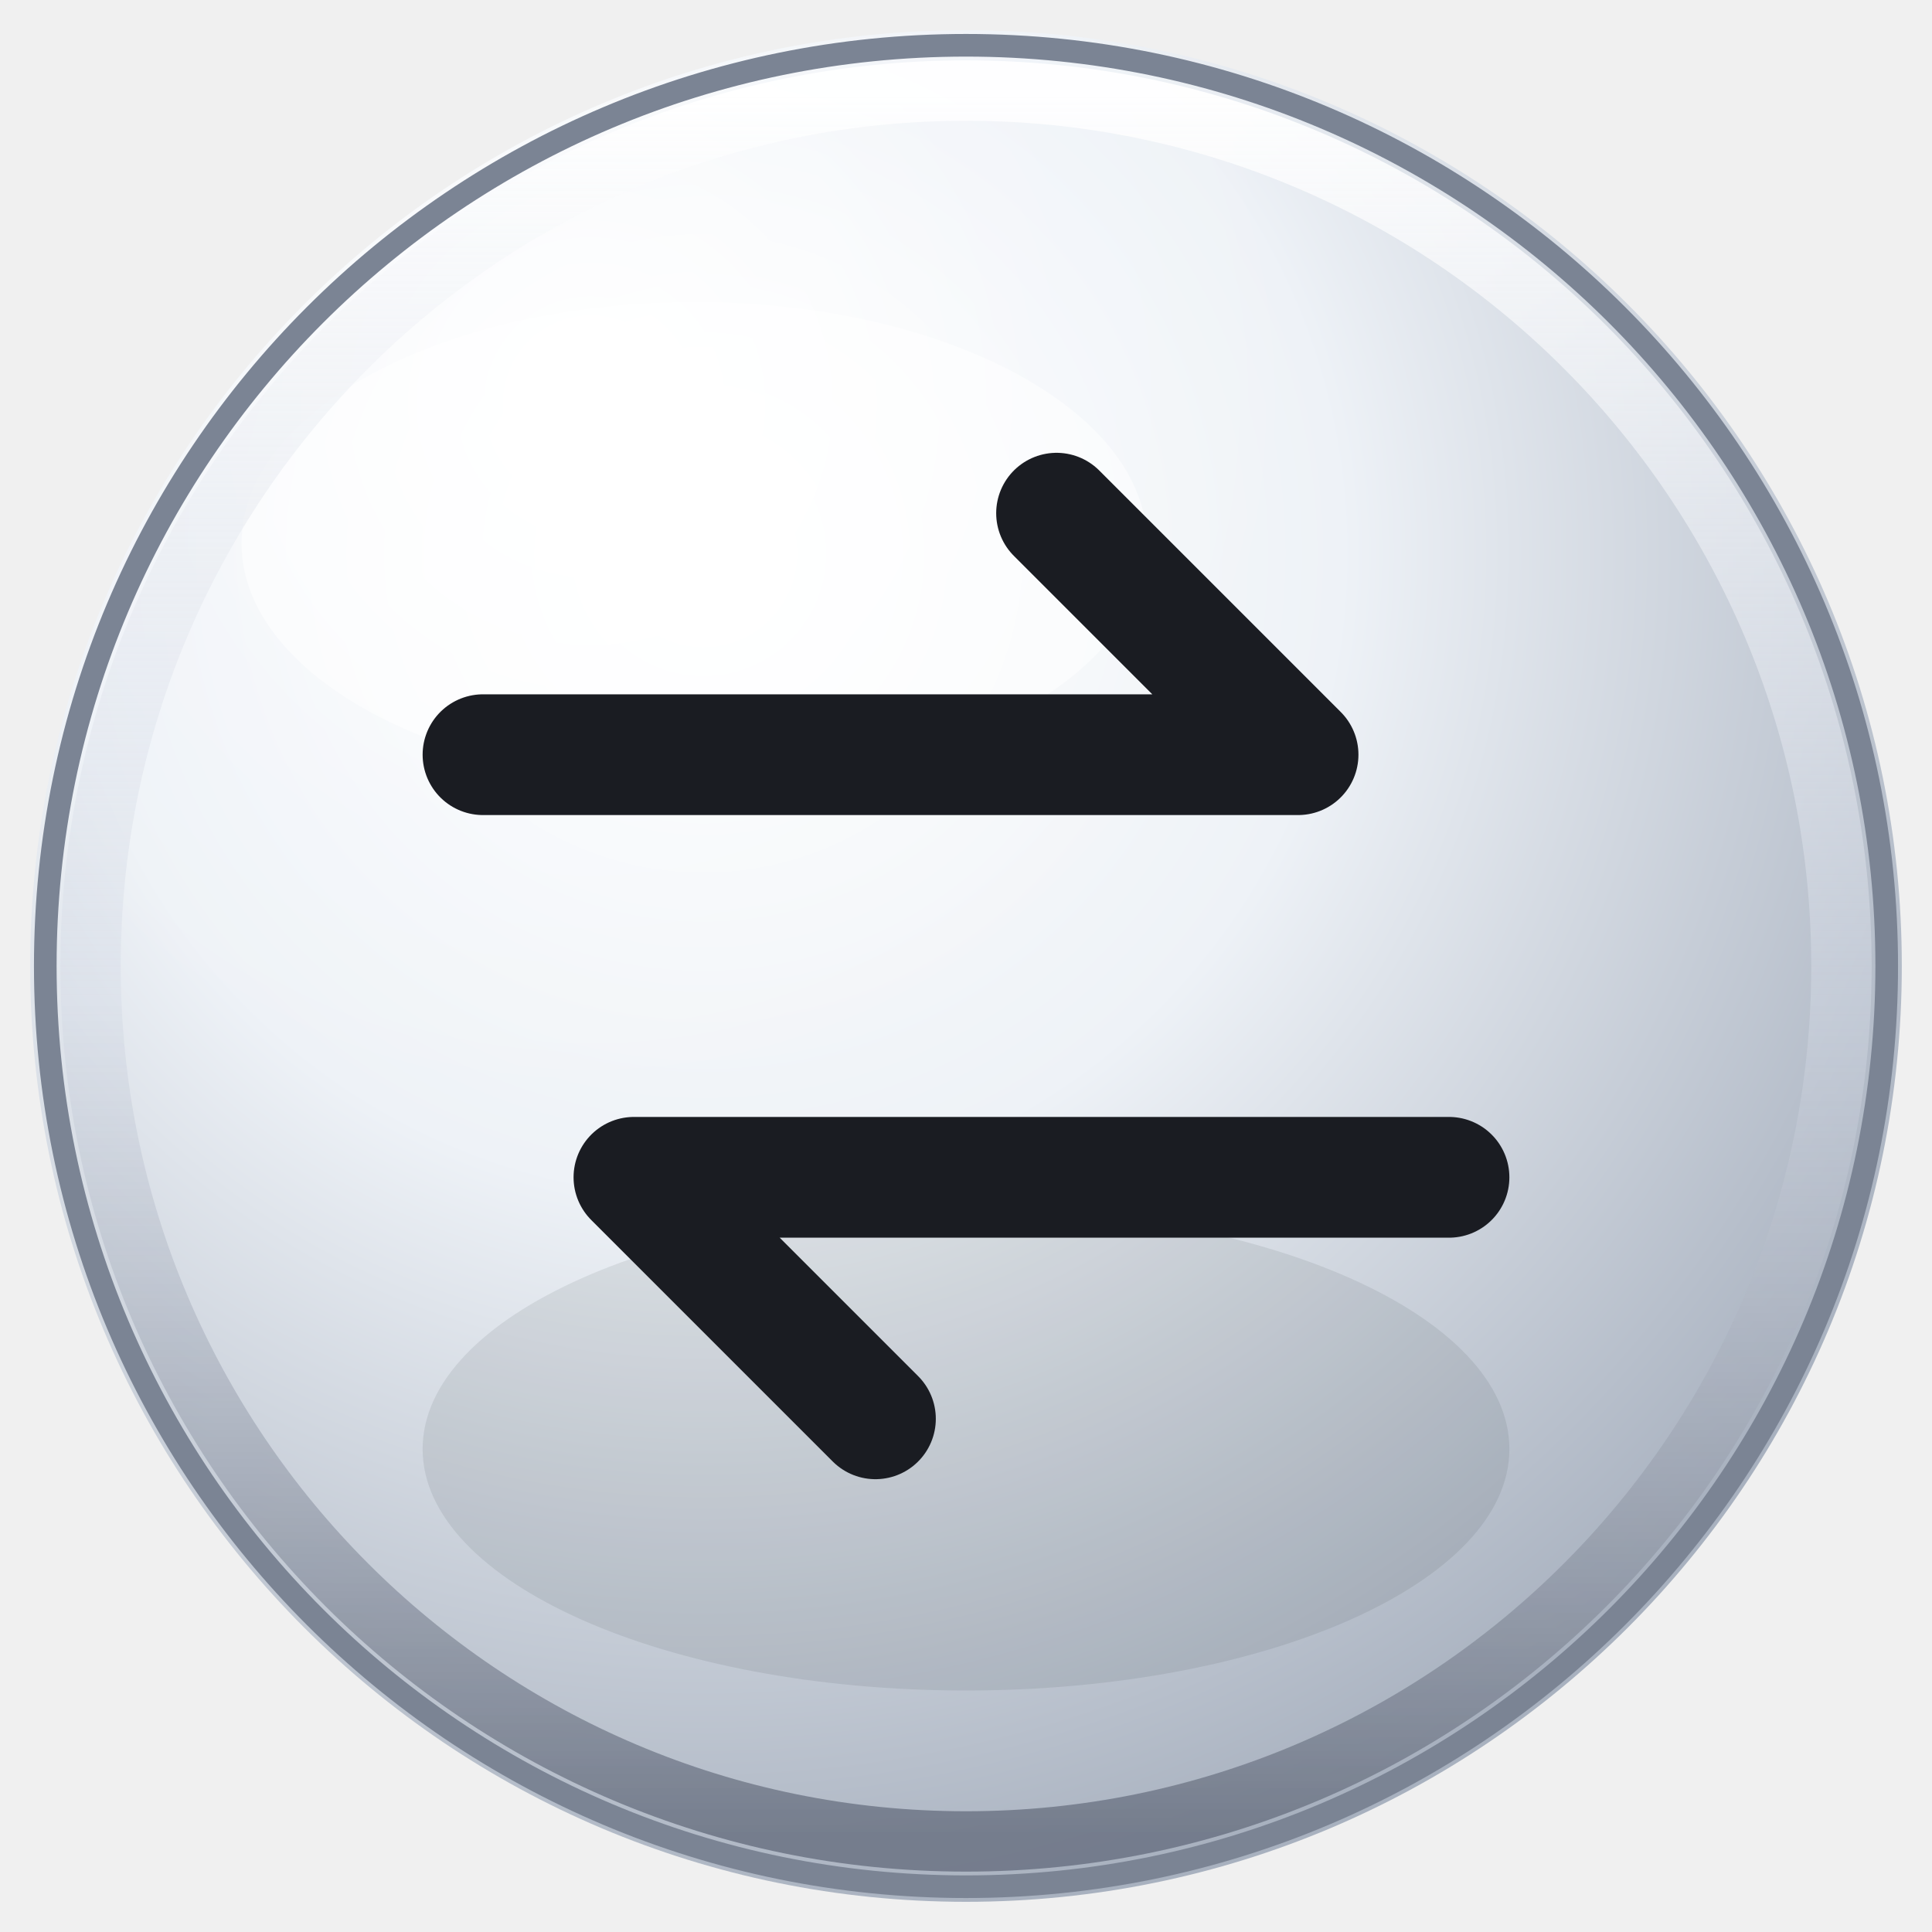
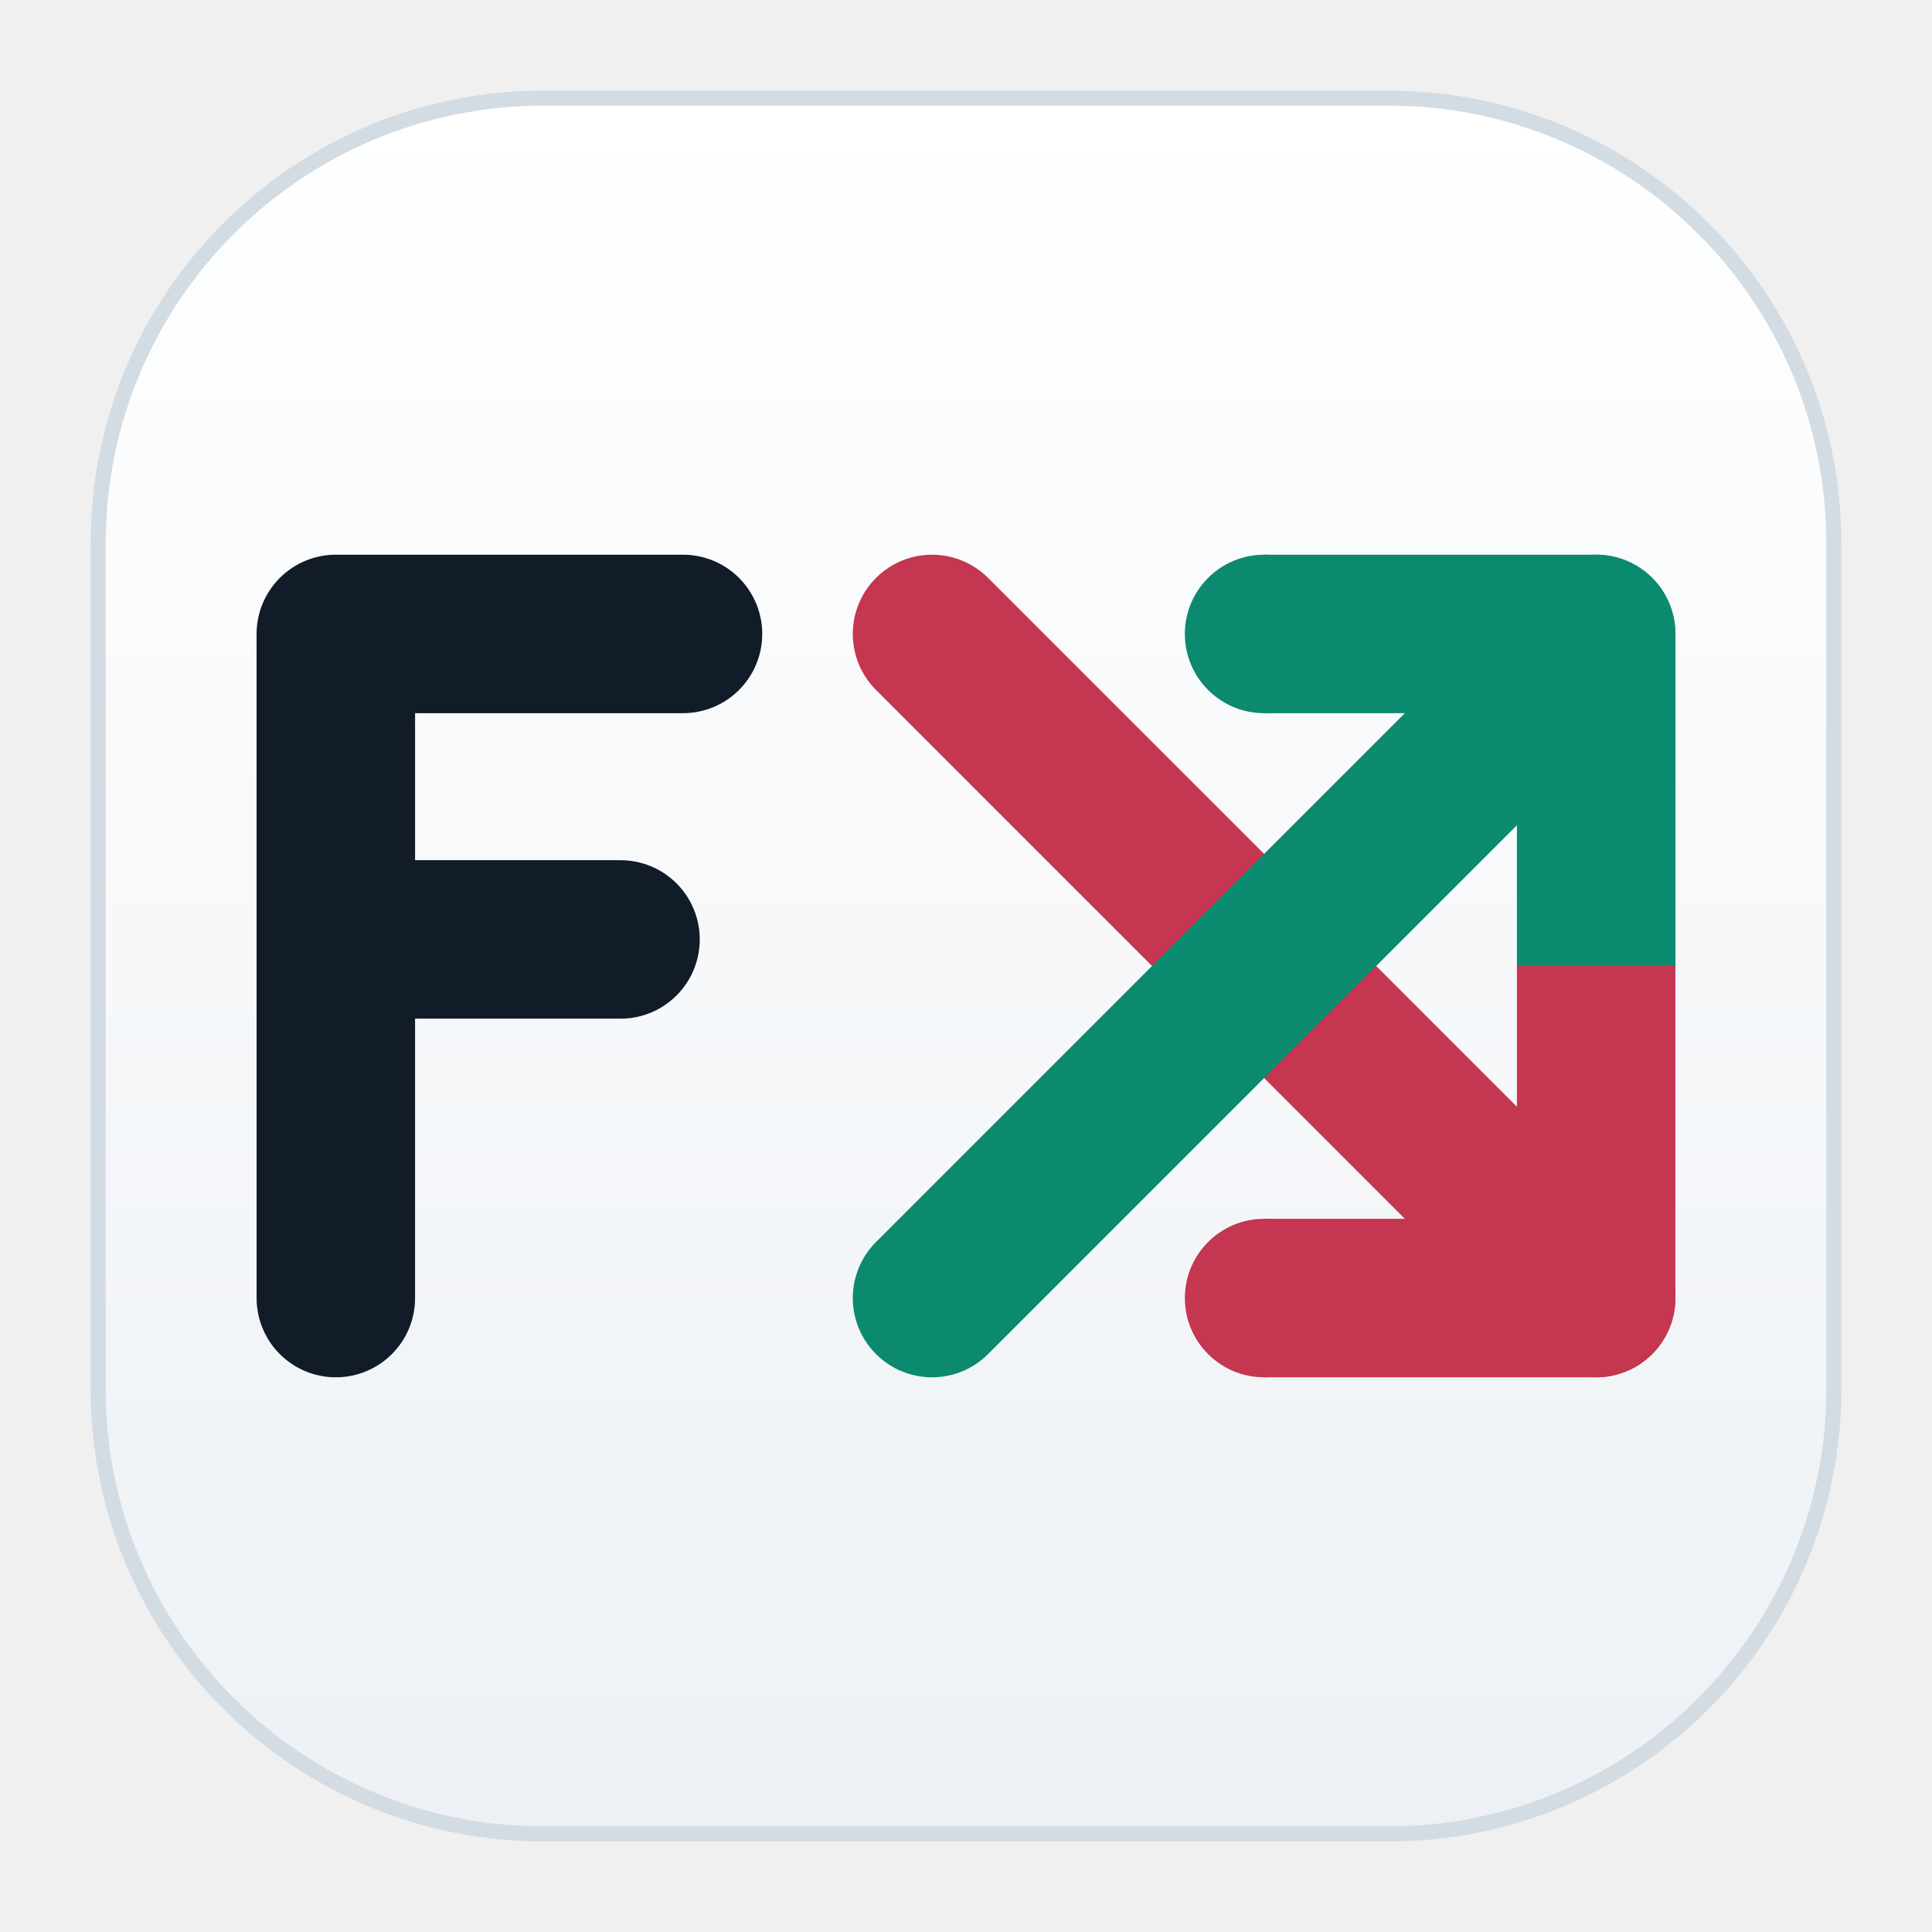
<svg xmlns="http://www.w3.org/2000/svg" viewBox="0 0 128 128" width="128" height="128" role="img" aria-label="FX Pulse">
  <defs>
-     <radialGradient id="fx-ice-swap-body" cx="36%" cy="28%" r="74%">
-       <stop offset="0%" stop-color="#ffffff" />
-       <stop offset="46%" stop-color="#eef2f7" />
-       <stop offset="100%" stop-color="#a8b1bf" />
-     </radialGradient>
-     <radialGradient id="fx-ice-swap-spec" cx="30%" cy="20%" r="40%">
-       <stop offset="0%" stop-color="#ffffff" stop-opacity="0.95" />
-       <stop offset="58%" stop-color="#ffffff" stop-opacity="0.14" />
-       <stop offset="100%" stop-color="#ffffff" stop-opacity="0" />
-     </radialGradient>
-     <linearGradient id="fx-ice-swap-rim" x1="0" y1="0" x2="0" y2="1">
-       <stop offset="0%" stop-color="#ffffff" stop-opacity="0.95" />
-       <stop offset="52%" stop-color="#d5dbe6" stop-opacity="0.45" />
-       <stop offset="100%" stop-color="#6e7686" stop-opacity="0.9" />
+     <linearGradient id="fx-icon-bg" x1="0" y1="0" x2="0" y2="1">
+       <stop offset="0" stop-color="#ffffff" />
+       <stop offset="1" stop-color="#edf1f5" />
    </linearGradient>
  </defs>
-   <circle cx="64" cy="64" r="62" fill="url(#fx-ice-swap-body)" />
-   <circle cx="64" cy="64" r="62" fill="url(#fx-ice-swap-spec)" />
-   <ellipse cx="46" cy="36" rx="30" ry="16" fill="#fff" fill-opacity="0.5" />
-   <ellipse cx="64" cy="96" rx="36" ry="16" fill="#0c0d10" fill-opacity="0.08" />
-   <circle cx="64" cy="64" r="61" fill="none" stroke="#7b8494" stroke-width="1.5" />
-   <circle cx="64" cy="64" r="58" fill="none" stroke="url(#fx-ice-swap-rim)" stroke-width="4" />
-   <g fill="none" stroke="#1a1c22" stroke-width="8" stroke-linecap="round" stroke-linejoin="round">
-     <path d="M32 50h54l-16-16" />
-     <path d="M96 78H42l16 16" />
+   <rect x="6" y="6" width="116" height="116" rx="30" fill="url(#fx-icon-bg)" />
+   <rect x="6.5" y="6.5" width="115" height="115" rx="29.5" fill="none" stroke="#d3dbe3" />
+   <g fill="none" stroke-width="10.5" stroke-linejoin="round">
+     <path d="M22.25 86V42H45.25M22.25 62.24H41.11" stroke="#121c28" stroke-linecap="round" />
+     <path d="M61.75 42L105.75 86" stroke="#c53650" stroke-linecap="round" />
+     <path d="M83.75 86H105.75V64" stroke="#c53650" stroke-linecap="butt" />
+     <path d="M61.75 86L105.75 42" stroke="#0b8a6f" stroke-linecap="round" />
+     <path d="M83.75 42H105.75V64" stroke="#0b8a6f" stroke-linecap="butt" />
  </g>
+   <circle cx="83.75" cy="42" r="5.25" fill="#0b8a6f" />
+   <circle cx="83.75" cy="86" r="5.25" fill="#c53650" />
</svg>
